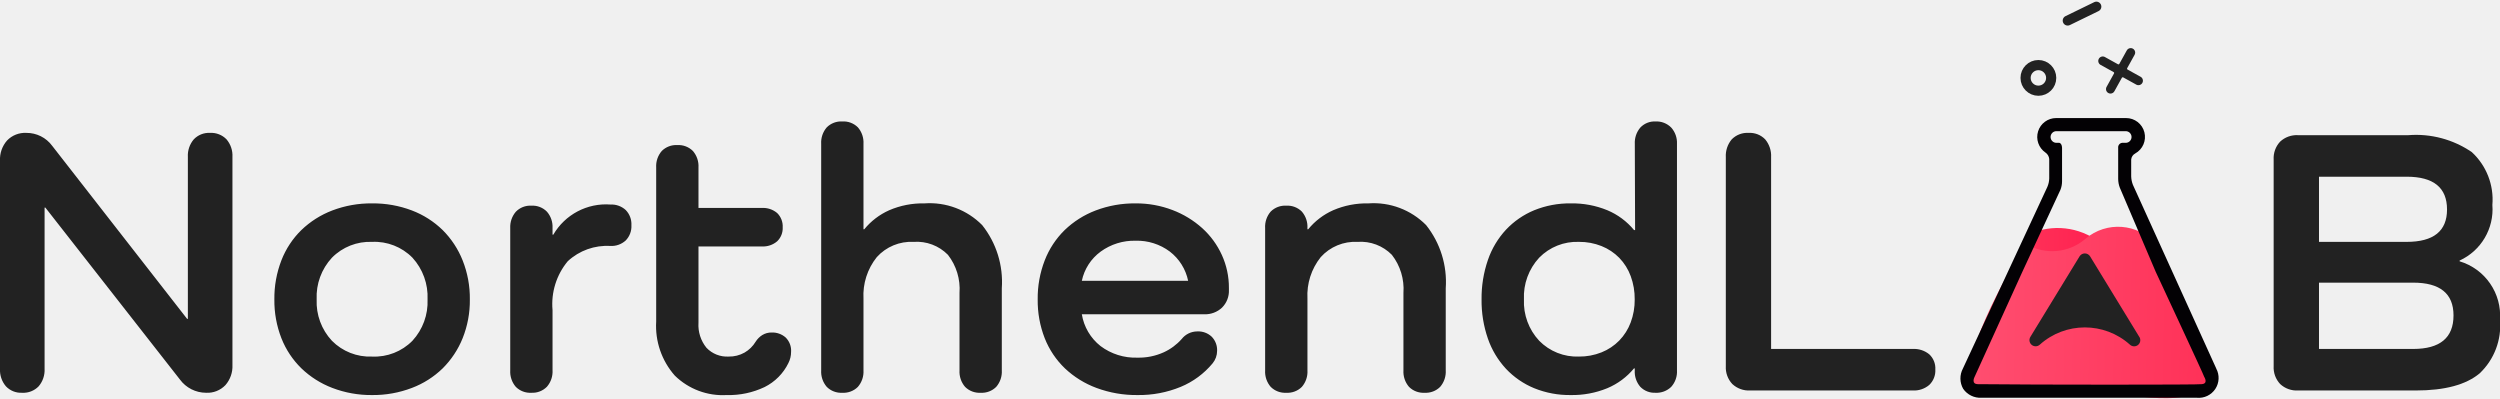
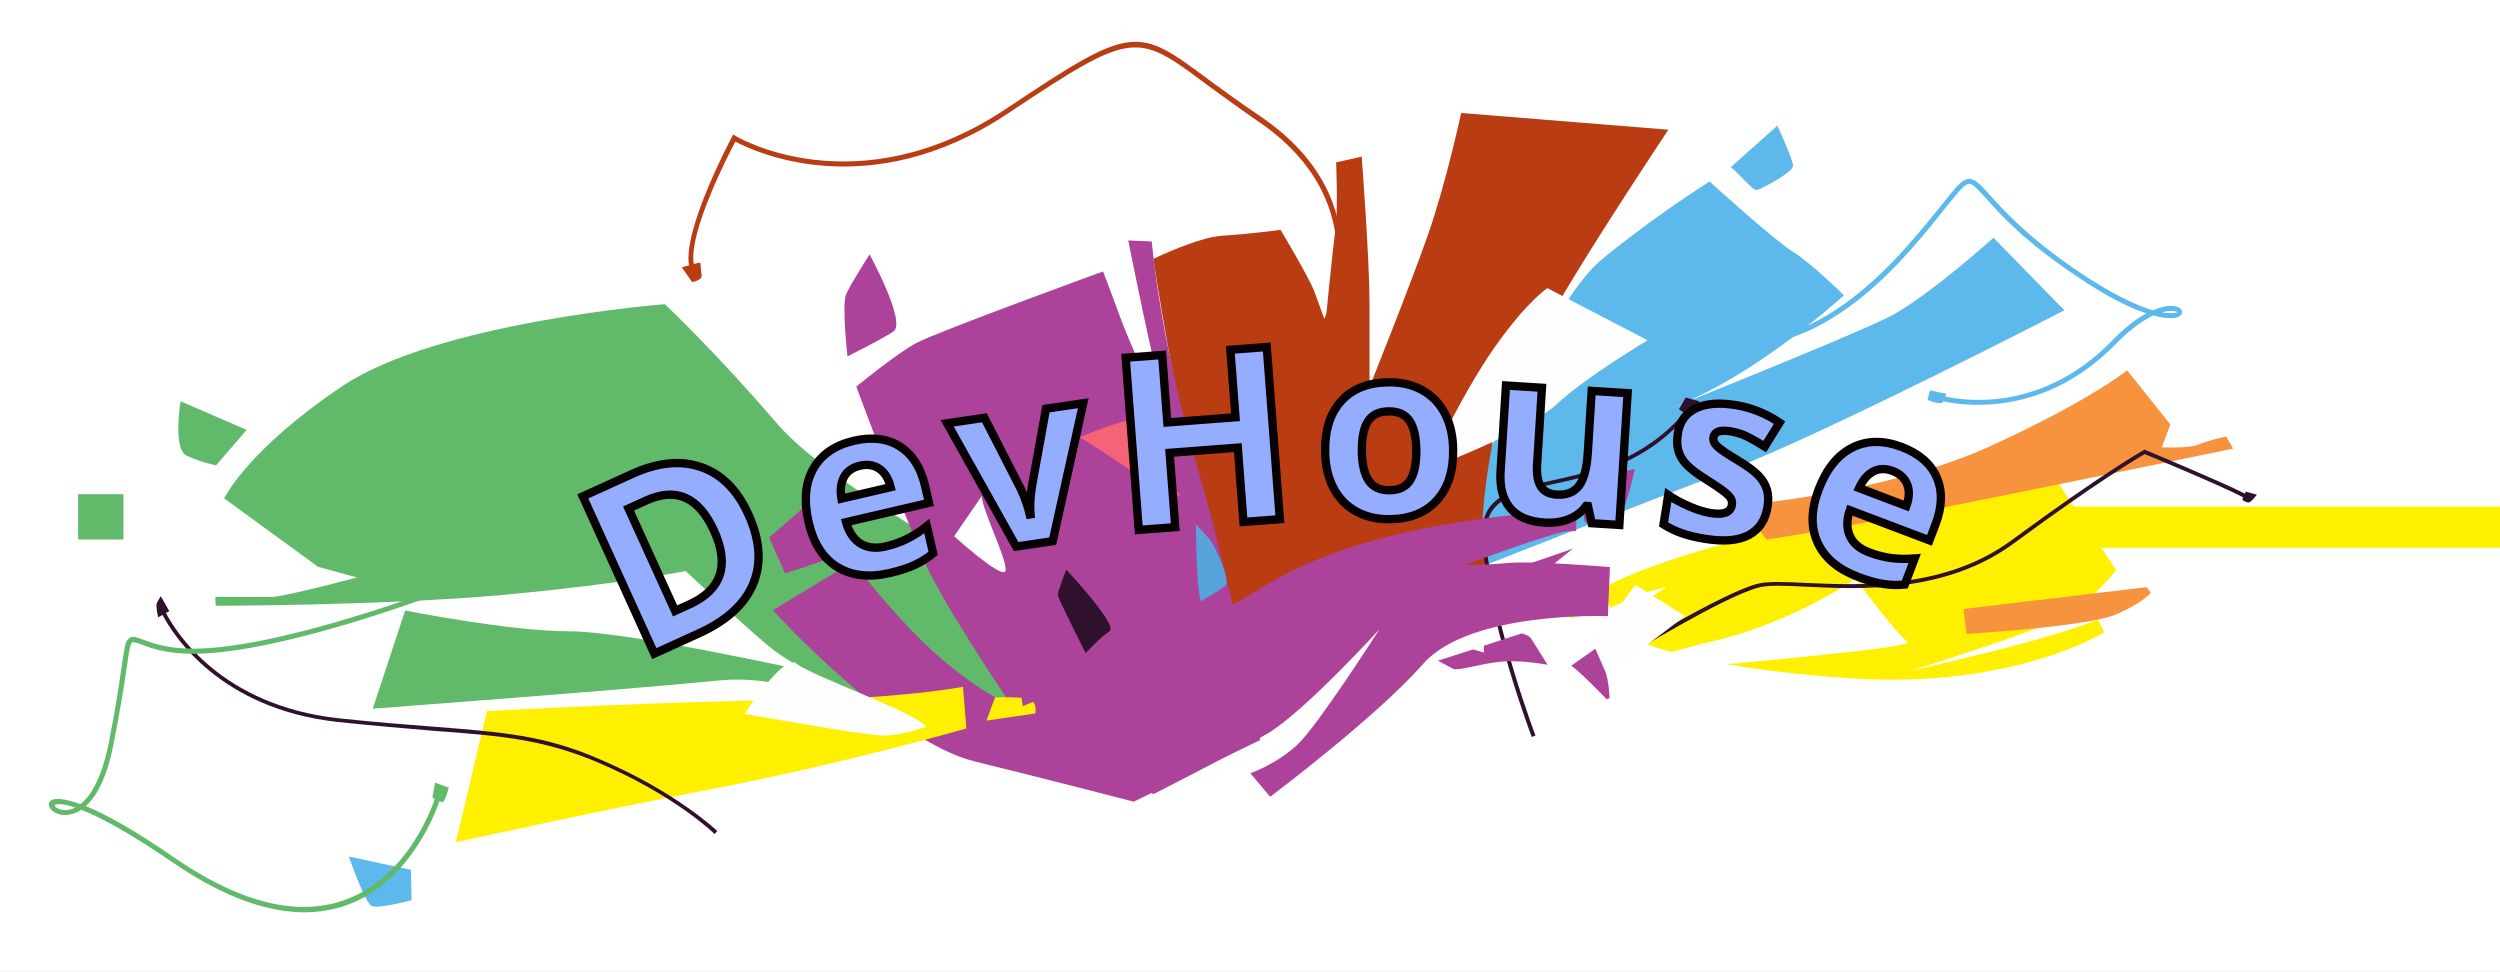
- <svg xmlns="http://www.w3.org/2000/svg" width="196.82" height="31.353" viewBox="0 0 196.82 31.353">
+ <svg xmlns="http://www.w3.org/2000/svg" id="master-artboard" viewBox="0 0 899.096 349.322" width="899.096px" height="349.322px" version="1.1" style="shape-rendering:geometricPrecision; text-rendering:geometricPrecision; image-rendering:optimizeQuality; fill-rule:evenodd; clip-rule:evenodd">
  <defs>
-     <linearGradient id="linear-gradient" y1="0.324" x2="1" y2="0.336" gradientUnits="objectBoundingBox">
-       <stop offset="0" stop-color="#ff3158" />
-       <stop offset="1" stop-color="#ff1249" />
-     </linearGradient>
-     <linearGradient id="linear-gradient-2" y1="0.29" x2="1" y2="0.303" gradientUnits="objectBoundingBox">
-       <stop offset="0" stop-color="#ff4e70" />
-       <stop offset="1" stop-color="#ff3158" />
-     </linearGradient>
+     <path id="text-path-0" d="M 222.562 381.615 A 100 24 0 0 1 695.125 381.615 A 100 24 0 0 1 222.562 381.615 Z" style="fill: none; stroke: red; stroke-width: 2;" />
  </defs>
-   <g id="Group_1709" data-name="Group 1709" transform="translate(278.14 3063.742)">
-     <path id="add" d="M3.6,1.622H2.4a.071.071,0,0,1-.071-.071V.353a.353.353,0,1,0-.705,0v1.2a.071.071,0,0,1-.071.071H.353a.353.353,0,0,0,0,.705h1.2a.071.071,0,0,1,.071.071V3.6a.353.353,0,1,0,.705,0V2.4A.071.071,0,0,1,2.4,2.327H3.6a.353.353,0,0,0,0-.705Zm0,0" transform="matrix(0.875, 0.485, -0.485, 0.875, -111.961, -3060.853)" fill="#222" />
-     <path id="minus" d="M2.9,0H.386a.391.391,0,0,0,0,.782H2.9A.391.391,0,0,0,2.9,0Z" transform="matrix(0.899, -0.438, 0.438, 0.899, -115.874, -3062.302)" fill="#222" />
-     <g id="Ellipse_359" data-name="Ellipse 359" transform="translate(-119.07 -3059.017)" fill="none" stroke="#222" stroke-width="0.8">
-       <circle cx="1.408" cy="1.408" r="1.408" stroke="none" />
-       <circle cx="1.408" cy="1.408" r="1.008" fill="none" />
-     </g>
-     <path id="Path_29943" data-name="Path 29943" d="M16.5-10.17a4.479,4.479,0,0,1,3.18,4.62,5.184,5.184,0,0,1-1.6,4.2Q16.47,0,13.05,0H3.78A1.906,1.906,0,0,1,2.37-.51a1.906,1.906,0,0,1-.51-1.41V-18.18a1.908,1.908,0,0,1,.509-1.41,1.9,1.9,0,0,1,1.408-.51h8.685a7.768,7.768,0,0,1,5,1.335A5.08,5.08,0,0,1,19.08-14.61a4.437,4.437,0,0,1-2.58,4.38ZM12.33-11.7q3.18,0,3.18-2.55,0-2.58-3.18-2.58H5.43v5.13Zm.51,8.43q3.18,0,3.18-2.64,0-2.58-3.18-2.58H5.43v5.22Z" transform="translate(-101 -3033)" fill="#222" />
-     <path id="Path_29942" data-name="Path 29942" d="M18.39-20.28a1.677,1.677,0,0,1,1.305.51,1.97,1.97,0,0,1,.465,1.38V-2.01a2.249,2.249,0,0,1-.555,1.59,1.962,1.962,0,0,1-1.515.6A2.558,2.558,0,0,1,16.02-.87L5.43-14.4H5.37V-1.71A1.97,1.97,0,0,1,4.905-.33,1.677,1.677,0,0,1,3.6.18,1.639,1.639,0,0,1,2.325-.33,1.97,1.97,0,0,1,1.86-1.71V-18.09a2.249,2.249,0,0,1,.555-1.59,1.962,1.962,0,0,1,1.515-.6,2.5,2.5,0,0,1,2.04,1.02L16.59-5.64h.06V-18.39a1.97,1.97,0,0,1,.465-1.38A1.639,1.639,0,0,1,18.39-20.28ZM23.46-7.17a8.263,8.263,0,0,1,.554-3.075,6.757,6.757,0,0,1,1.572-2.385,7.217,7.217,0,0,1,2.44-1.545,8.537,8.537,0,0,1,3.129-.555,8.537,8.537,0,0,1,3.129.555,7.055,7.055,0,0,1,2.425,1.545,7.039,7.039,0,0,1,1.572,2.385A8.07,8.07,0,0,1,38.85-7.17a7.957,7.957,0,0,1-.569,3.06,7.073,7.073,0,0,1-1.572,2.37A7.055,7.055,0,0,1,34.284-.2,8.537,8.537,0,0,1,31.155.36,8.537,8.537,0,0,1,28.026-.2a7.217,7.217,0,0,1-2.44-1.545,6.786,6.786,0,0,1-1.572-2.37A8.147,8.147,0,0,1,23.46-7.17Zm3.33,0a4.485,4.485,0,0,0,1.2,3.255A4.2,4.2,0,0,0,31.155-2.67a4.186,4.186,0,0,0,3.176-1.245A4.518,4.518,0,0,0,35.52-7.17a4.559,4.559,0,0,0-1.189-3.285A4.186,4.186,0,0,0,31.155-11.7a4.2,4.2,0,0,0-3.161,1.245A4.525,4.525,0,0,0,26.79-7.17Zm23.13-7.47a1.662,1.662,0,0,1,1.2.431,1.588,1.588,0,0,1,.45,1.2,1.588,1.588,0,0,1-.45,1.2,1.662,1.662,0,0,1-1.2.431,4.536,4.536,0,0,0-3.36,1.2,5.282,5.282,0,0,0-1.2,3.85v4.722a1.834,1.834,0,0,1-.439,1.309A1.6,1.6,0,0,1,43.695.18a1.6,1.6,0,0,1-1.226-.465A1.827,1.827,0,0,1,42.03-1.59V-12.78a1.838,1.838,0,0,1,.439-1.29,1.578,1.578,0,0,1,1.226-.48,1.586,1.586,0,0,1,1.226.475A1.809,1.809,0,0,1,45.36-12.8v.535h.06A4.8,4.8,0,0,1,49.92-14.64ZM64.14-3.03a1.923,1.923,0,0,1-.21.87A4.136,4.136,0,0,1,62.055-.27,6.544,6.544,0,0,1,59.07.36a5.39,5.39,0,0,1-4.082-1.53A5.9,5.9,0,0,1,53.52-5.43V-17.55a1.827,1.827,0,0,1,.439-1.305,1.6,1.6,0,0,1,1.226-.465,1.6,1.6,0,0,1,1.226.465,1.827,1.827,0,0,1,.439,1.305v3.18h4.98a1.715,1.715,0,0,1,1.215.4,1.462,1.462,0,0,1,.435,1.125,1.424,1.424,0,0,1-.435,1.1,1.715,1.715,0,0,1-1.215.405H56.85v6a2.836,2.836,0,0,0,.63,1.98,2.238,2.238,0,0,0,1.74.69,2.455,2.455,0,0,0,1.26-.315,2.457,2.457,0,0,0,.87-.855,1.645,1.645,0,0,1,.525-.525,1.368,1.368,0,0,1,.735-.2,1.579,1.579,0,0,1,1.1.39A1.452,1.452,0,0,1,64.14-3.03Zm10.5-11.7a5.814,5.814,0,0,1,4.545,1.71A7.193,7.193,0,0,1,80.73-8.04v6.45a1.827,1.827,0,0,1-.439,1.305A1.6,1.6,0,0,1,79.065.18a1.6,1.6,0,0,1-1.226-.465A1.827,1.827,0,0,1,77.4-1.59V-7.68a4.37,4.37,0,0,0-.911-3,3.439,3.439,0,0,0-2.7-1.02,3.643,3.643,0,0,0-2.9,1.2A4.807,4.807,0,0,0,69.84-7.23v5.64A1.827,1.827,0,0,1,69.4-.285,1.6,1.6,0,0,1,68.175.18a1.6,1.6,0,0,1-1.226-.465A1.827,1.827,0,0,1,66.51-1.59V-19.41a1.827,1.827,0,0,1,.439-1.305,1.6,1.6,0,0,1,1.226-.465,1.6,1.6,0,0,1,1.226.465,1.827,1.827,0,0,1,.439,1.305v6.72h.06a5.344,5.344,0,0,1,1.965-1.5A6.637,6.637,0,0,1,74.64-14.73Zm16.62,2.94a4.485,4.485,0,0,0-2.745.855,3.824,3.824,0,0,0-1.485,2.3H95.4a3.9,3.9,0,0,0-1.44-2.3A4.293,4.293,0,0,0,91.26-11.79Zm6.06,9.66A6.476,6.476,0,0,1,94.815-.285a8.613,8.613,0,0,1-3.4.645A8.984,8.984,0,0,1,88.185-.2,7.335,7.335,0,0,1,85.7-1.74a6.689,6.689,0,0,1-1.59-2.37,8.132,8.132,0,0,1-.555-3.06,8.248,8.248,0,0,1,.555-3.075A6.758,6.758,0,0,1,85.68-12.63a7.231,7.231,0,0,1,2.445-1.545,8.569,8.569,0,0,1,3.135-.555,7.959,7.959,0,0,1,2.91.525,7.455,7.455,0,0,1,2.34,1.425,6.454,6.454,0,0,1,1.545,2.115A6.172,6.172,0,0,1,98.61-8.07v.15a1.857,1.857,0,0,1-.54,1.395A1.937,1.937,0,0,1,96.66-6H87.03A4,4,0,0,0,88.5-3.5a4.58,4.58,0,0,0,2.91.915A4.743,4.743,0,0,0,93.465-3,4.231,4.231,0,0,0,94.89-4.05a1.561,1.561,0,0,1,1.23-.6,1.54,1.54,0,0,1,1.14.42,1.5,1.5,0,0,1,.42,1.11A1.549,1.549,0,0,1,97.32-2.13Zm12.27-12.6a5.814,5.814,0,0,1,4.545,1.71,7.193,7.193,0,0,1,1.545,4.98v6.45a1.827,1.827,0,0,1-.439,1.305,1.6,1.6,0,0,1-1.226.465,1.6,1.6,0,0,1-1.226-.465,1.827,1.827,0,0,1-.439-1.305V-7.68a4.37,4.37,0,0,0-.911-3,3.439,3.439,0,0,0-2.7-1.02,3.643,3.643,0,0,0-2.9,1.2,4.807,4.807,0,0,0-1.046,3.27v5.64a1.827,1.827,0,0,1-.439,1.305,1.6,1.6,0,0,1-1.226.465A1.6,1.6,0,0,1,101.9-.285a1.827,1.827,0,0,1-.439-1.305V-12.78a1.827,1.827,0,0,1,.439-1.305,1.6,1.6,0,0,1,1.226-.465,1.6,1.6,0,0,1,1.226.465,1.827,1.827,0,0,1,.439,1.305v.09h.06a5.344,5.344,0,0,1,1.965-1.5A6.637,6.637,0,0,1,109.59-14.73Zm22.6-6.45a1.627,1.627,0,0,1,1.241.48,1.8,1.8,0,0,1,.454,1.29V-1.59a1.79,1.79,0,0,1-.454,1.305,1.655,1.655,0,0,1-1.241.465A1.565,1.565,0,0,1,131-.285a1.826,1.826,0,0,1-.439-1.305v-.15h-.06a5.461,5.461,0,0,1-2.1,1.56,7.251,7.251,0,0,1-2.88.54,7.391,7.391,0,0,1-2.88-.54,6.4,6.4,0,0,1-2.22-1.53A6.733,6.733,0,0,1,119-4.08a9.105,9.105,0,0,1-.5-3.09,9.235,9.235,0,0,1,.5-3.105,6.71,6.71,0,0,1,1.425-2.385,6.4,6.4,0,0,1,2.22-1.53,7.391,7.391,0,0,1,2.88-.54,7.251,7.251,0,0,1,2.88.54,5.461,5.461,0,0,1,2.1,1.56h.083l-.023-6.78A1.838,1.838,0,0,1,131-20.7,1.54,1.54,0,0,1,132.195-21.18Zm-6.03,18.51A4.678,4.678,0,0,0,127.941-3a4.078,4.078,0,0,0,1.4-.93,4.119,4.119,0,0,0,.9-1.425,5.033,5.033,0,0,0,.316-1.815A5.155,5.155,0,0,0,130.244-9a4.092,4.092,0,0,0-.9-1.44,4.078,4.078,0,0,0-1.4-.93,4.678,4.678,0,0,0-1.776-.33,4.161,4.161,0,0,0-3.131,1.245,4.525,4.525,0,0,0-1.2,3.285,4.485,4.485,0,0,0,1.2,3.255A4.161,4.161,0,0,0,126.165-2.67Zm26.295-.6a1.89,1.89,0,0,1,1.29.42,1.509,1.509,0,0,1,.48,1.2,1.556,1.556,0,0,1-.48,1.215A1.848,1.848,0,0,1,152.46,0H139.65a1.906,1.906,0,0,1-1.41-.51,1.906,1.906,0,0,1-.51-1.41V-18.36a2.015,2.015,0,0,1,.465-1.41,1.715,1.715,0,0,1,1.335-.51,1.677,1.677,0,0,1,1.3.51,2.015,2.015,0,0,1,.465,1.41V-3.27Z" transform="translate(-280 -3033)" fill="#222" />
-     <path id="Path_28989" data-name="Path 28989" d="M2027.966,2407.858a5.4,5.4,0,0,1,5.563.62c3.925,1.087,4.705.56,4.705.56s1.923,10.548-5.248,11.13S2027.966,2407.858,2027.966,2407.858Z" transform="translate(-2146.378 -5453.15)" fill="url(#linear-gradient)" />
-     <path id="Path_28990" data-name="Path 28990" d="M2037.5,2407.811a3.954,3.954,0,0,0-5.536-.409,4.021,4.021,0,0,1-4.7.409s-4.756,7.383-4.332,10.574c.9,2.325,6.238.685,9.273.927,3.305.264,8.276,1.75,9.547-.927C2041.5,2415.248,2037.555,2407.878,2037.5,2407.811Z" transform="translate(-2145.912 -5452.35)" fill="url(#linear-gradient-2)" />
-     <path id="Path_28991" data-name="Path 28991" d="M22.312,19.713,15.752,5.255a2,2,0,0,1-.135-.661V3.262a.6.6,0,0,1,.318-.475A1.486,1.486,0,0,0,15.211,0h-5.5a1.488,1.488,0,0,0-.846,2.714.691.691,0,0,1,.3.505V4.758a1.838,1.838,0,0,1-.145.656L2.369,19.72a1.645,1.645,0,0,0,.024,1.6,1.646,1.646,0,0,0,1.439.7h16.96a1.564,1.564,0,0,0,1.52-2.3Zm-.948.656s.364.554-.217.581c0,.053-13.11.052-17.587,0-.554,0-.29-.534-.29-.534,0-.016,3.7-8.143,3.78-8.315l3-6.459a1.825,1.825,0,0,0,.124-.656V2.342c0-.217-.105-.393-.234-.393H9.708a.459.459,0,0,1,0-.917h5.5a.459.459,0,0,1,0,.917H14.9a.358.358,0,0,0-.307.393V4.806a2,2,0,0,0,.124.661l2.828,6.63C17.623,12.271,21.411,20.385,21.364,20.369Z" transform="translate(-125.973 -3054.447)" fill="#030104" />
-     <g id="Group_1040" data-name="Group 1040" transform="translate(-118.367 -3043.792)">
-       <path id="Path_28966" data-name="Path 28966" d="M120.962,6.575,117.087.233a.486.486,0,0,0-.829,0l-3.875,6.342a.486.486,0,0,0,.742.612,5.311,5.311,0,0,1,7.1,0,.485.485,0,0,0,.742-.611Z" transform="translate(-112.311)" fill="#222" />
-     </g>
-   </g>
+   <rect id="ee-background" x="0" y="0" width="899.096" height="349.322" style="fill: white; fill-opacity: 1; pointer-events: none;" />
+   <path d="M 11853 1720 L 11853 1841 L 7251 1841 L 7251 1720 Z" class="fil1" style="fill: rgb(255, 240, 0);" transform="matrix(0.1225548, 0, 0, 0.1225548, -263.9962, -28.6058)" />
+   <path class="fil9" d="M6470 1687c0,0 224,-559 383,-691 159,-131 318,-230 318,-230 0,0 186,170 247,208 60,39 147,126 147,126 0,0 -242,222 -474,317 -232,94 496,-196 611,-256 115,-61 302,-230 302,-230l208 213c0,0 -690,356 -975,466 -285,109 -725,282 -725,282l-42 -205z" style="fill: rgb(93, 185, 236);" transform="matrix(0.1225548, 0, 0, 0.1225548, -263.9962, -28.6058)" />
+   <path class="fil5" d="M5293 2042c0,0 -680,-355 -859,-566 -180,-210 -329,-350 -329,-350 0,0 -666,52 -947,241 -280,188 -346,329 -346,329l276 201 114 31c0,0 -214,57 -250,57 -35,0 -166,0 -166,0l1 26c0,0 490,0 845,-32 355,-33 534,-70 534,-70 0,0 212,199 265,237 54,38 95,58 95,58 0,0 -528,-118 -702,-118 -175,0 -481,-61 -481,-61l-95 288c0,0 761,-57 1019,-83 259,-26 593,169 593,169 0,0 252,36 304,18 52,-19 129,-375 129,-375z" style="fill: rgb(97, 185, 106);" transform="matrix(0.1225548, 0, 0, 0.1225548, -263.9962, -28.6058)" />
+   <path class="fil10" d="M5750 2111c0,0 -130,-651 -164,-836 -34,-186 -47,-282 -47,-282 0,0 129,-63 202,-68 73,-4 171,-17 171,-17 0,0 83,138 100,183 16,45 32,88 32,88 0,0 21,-218 29,-272 8,-53 2,-197 2,-197l75 -17c0,0 23,300 23,431 0,130 0,245 0,245 0,0 118,-294 171,-445 53,-151 98,-359 98,-359l608 49c0,0 -220,330 -326,514 -106,184 -159,261 -159,261 0,0 -103,411 -40,502 62,91 -256,188 -256,188l-519 32z" style="fill: rgb(186, 60, 18);" transform="matrix(0.1225548, 0, 0, 0.1225548, -263.9962, -28.6058)" />
+   <path class="fil8" d="M5852 2405c0,0 -73,-420 -185,-803 -111,-383 -133,-660 -133,-660l-69 -3c0,0 76,385 110,492 34,108 34,113 34,113 0,0 -134,-289 -161,-362 -27,-74 -57,-152 -57,-152 0,0 -484,176 -548,210 -64,35 -176,128 -176,128 0,0 142,382 200,514 59,132 255,421 255,421 0,0 -73,-24 -206,-137 -132,-113 -259,-284 -259,-284l-235 142c0,0 348,384 593,444 244,60 466,118 466,118l371 -181z" style="fill: rgb(173, 66, 155);" transform="matrix(0.1225548, 0, 0, 0.1225548, -263.9962, -28.6058)" />
+   <path class="fil8" d="M6460 1951c0,0 159,-57 233,-81 73,-25 77,-27 77,-27 0,0 -89,74 -173,133 -84,59 -106,51 -106,51l-31 -76z" style="fill: rgb(173, 66, 155);" transform="matrix(0.1225548, 0, 0, 0.1225548, -263.9962, -28.6058)" />
+   <path class="fil20" d="M6649 2396c0,-1 -118,-306 -145,-567 -14,-138 78,-158 206,-186 117,-26 266,-58 386,-198 -9,-6 -15,-11 -15,-11l20 -34 40 11c0,0 -7,55 -16,52 -4,-1 -12,-6 -20,-11 -123,143 -273,176 -393,202 -122,27 -210,47 -197,174 28,259 145,563 145,564l-11 4z" style="fill: rgb(47, 17, 45); fill-rule: nonzero;" transform="matrix(0.1225548, 0, 0, 0.1225548, -263.9962, -28.6058)" />
+   <path class="fil1" d="M6846 1967c0,0 132,-95 633,-201 500,-107 629,-245 629,-245l256 385c0,0 -80,109 -199,158 -118,48 -404,138 -404,138 0,0 270,-61 398,-100 128,-38 151,-51 151,-51l19 38c0,0 -266,167 -745,135 -478,-32 -635,-116 -635,-116l-41 -55c54,-46 137,-97 137,-97 0,0 -31,5 -86,26 -26,9 -54,23 -77,35l-36 -50zm-40 10c0,0 17,41 21,46 4,5 -30,18 -57,23 -27,5 -62,-73 -62,-73l98 4z" style="fill: rgb(255, 240, 0);" transform="matrix(0.1225548, 0, 0, 0.1225548, -263.9962, -28.6058)" />
+   <path class="fil4" d="M5678 1998c0,0 49,-29 70,-44 21,-15 -28,-116 -42,-135 -15,-19 -42,-46 -42,-46 0,0 -1,174 14,225z" style="fill: rgb(87, 164, 220);" transform="matrix(0.1225548, 0, 0, 0.1225548, -263.9962, -28.6058)" />
+   <path class="fil8" d="M4458 1916c0,0 133,-42 171,-60 38,-18 -103,-145 -103,-145l-115 100 47 105z" style="fill: rgb(173, 66, 155);" transform="matrix(0.1225548, 0, 0, 0.1225548, -263.9962, -28.6058)" />
+   <path class="fil17" d="M5620 1690c-28,-26 -108,-205 -121,-224 -12,-18 -176,50 -176,50 0,0 152,98 172,113 21,14 125,61 125,61z" style="fill: rgb(245, 99, 118);" transform="matrix(0.1225548, 0, 0, 0.1225548, -263.9962, -28.6058)" />
+   <path class="fil1" d="M4980 2249c0,0 -190,36 -515,39 -325,2 -882,32 -882,32l-91 385c0,0 396,-88 770,-160 374,-72 728,-174 728,-174l-10 -122z" style="fill: rgb(255, 240, 0);" transform="matrix(0.1225548, 0, 0, 0.1225548, -263.9962, -28.6058)" />
+   <path class="fil1" d="M5049 2348l25 -68c0,0 74,-3 100,5 26,9 18,42 18,42l-143 21z" style="fill: rgb(255, 240, 0);" transform="matrix(0.1225548, 0, 0, 0.1225548, -263.9962, -28.6058)" />
+   <path class="fil11" d="M7264 1716c0,0 431,-36 730,-173 299,-137 402,-223 402,-223l127 159 -25 67c0,0 81,4 108,-8 27,-12 81,-24 81,-24l20 36c0,0 -632,130 -921,187 -289,56 -448,80 -448,80l-74 -101z" style="fill: rgb(247, 147, 62);" transform="matrix(0.1225548, 0, 0, 0.1225548, -263.9962, -28.6058)" />
+   <path class="fil13" d="M6348 1598c0,0 94,-205 191,-344 98,-139 156,-175 156,-175l294 153c0,0 -183,109 -266,187 -84,77 -328,171 -328,171l-47 8z" style="fill: rgb(254, 254, 254);" transform="matrix(0.1225548, 0, 0, 0.1225548, -263.9962, -28.6058)" />
+   <path class="fil13" d="M4872 2366c-24,-39 -343,-152 -380,-185 -36,-33 -153,147 -153,147 0,0 360,66 414,64 53,-2 119,-26 119,-26z" style="fill: rgb(254, 254, 254);" transform="matrix(0.1225548, 0, 0, 0.1225548, -263.9962, -28.6058)" />
+   <path class="fil12" d="M5340 2150c0,0 43,-47 70,-64 27,-17 -127,-181 -127,-181 0,0 -25,64 -25,74 0,9 82,171 82,171z" style="fill: rgb(47, 17, 45);" transform="matrix(0.1225548, 0, 0, 0.1225548, -263.9962, -28.6058)" />
+   <path class="fil8" d="M4148 2829c-174,8 -630,44 -918,224 -361,226 -717,281 -717,281l10 70c0,0 206,-83 333,-144 128,-62 223,-79 223,-79 0,0 -261,87 -339,161 -78,73 -98,-40 -29,120 68,159 196,200 196,200 0,0 227,-115 335,-178 108,-64 328,-306 328,-306 0,0 -178,279 -240,338 -61,58 -139,85 -139,85l58 69c0,0 311,-233 449,-390 137,-156 542,-140 542,-140l6 -144c0,0 -223,-19 -299,-12 -76,7 -124,5 -124,5 0,0 262,-98 301,-98 7,0 15,0 23,-1l1 -61z" style="fill: rgb(173, 66, 155);" transform="matrix(0.1225548, 0, 0, 0.1225548, 58.61975, -163.2312)" />
+   <path class="fil8" d="M4295 3010c0,0 2,103 5,117 3,13 62,30 89,14 26,-16 59,-166 59,-166l-153 35z" style="fill: rgb(173, 66, 155);" transform="matrix(0.1225548, 0, 0, 0.1225548, 42.85281, -195.978)" />
+   <path class="fil0" d="M6918 2213c0,0 18,-41 259,-97 240,-56 422,-184 422,-184 0,0 121,163 152,184 32,21 -612,71 -833,97z" style="fill: white;" transform="matrix(0.1225548, 0, 0, 0.1225548, -263.9962, -28.6058)" />
+   <path class="fil20" d="M6915 2153c1,0 295,-182 399,-207 29,-7 78,-5 139,-2 160,7 409,19 605,-126 273,-201 386,-263 387,-264l2 -1 3 1c0,0 223,93 292,128 1,-3 2,-6 2,-6l33 9c0,0 -18,25 -26,23 -9,-2 -20,-8 -16,-11 1,-1 1,-2 2,-4 -63,-33 -264,-117 -289,-127 -18,10 -133,77 -383,261 -200,148 -451,136 -613,128 -60,-3 -107,-5 -135,2 -102,25 -395,206 -396,206l-6 -10z" style="fill: rgb(47, 17, 45); fill-rule: nonzero;" transform="matrix(0.1225548, 0, 0, 0.1225548, -263.9962, -28.6058)" />
+   <path class="fil20" d="M4251 2681c0,-1 -118,-115 -342,-210 -161,-68 -280,-78 -482,-93 -79,-7 -170,-14 -282,-26 -346,-38 -483,-255 -514,-314l-13 7c0,0 -7,-33 -4,-41 3,-8 12,-21 12,-21l25 44 -10 5c29,56 163,271 505,309 111,12 203,19 282,25 203,16 323,25 485,95 226,96 346,211 346,211l-8 9z" style="fill: rgb(47, 17, 45); fill-rule: nonzero;" transform="matrix(0.1225548, 0, 0, 0.1225548, -263.9962, -28.6058)" />
+   <path class="fil0" d="M5035 1689c0,39 81,199 69,221 -13,21 -150,-103 -150,-103l81 -118z" style="fill: white;" transform="matrix(0.1225548, 0, 0, 0.1225548, -263.9962, -28.6058)" />
+   <path class="fil9" d="M3360 2786l2 89c0,0 -96,26 -117,17 -20,-8 -67,-145 -67,-145l182 39z" style="fill: rgb(93, 185, 236);" transform="matrix(0.1225548, 0, 0, 0.1225548, -263.9962, -28.6058)" />
+   <path class="fil8" d="M4641 1279c0,0 96,-47 135,-73 39,-26 -70,-226 -70,-226 0,0 -56,87 -69,117 -13,30 4,182 4,182z" style="fill: rgb(173, 66, 155);" transform="matrix(0.1225548, 0, 0, 0.1225548, -263.9962, -28.6058)" />
+   <path class="fil9" d="M7233 724c20,14 63,67 75,67 11,0 110,-53 108,-72 -1,-18 -46,-117 -46,-117l-137 122z" style="fill: rgb(93, 185, 236);" transform="matrix(0.1225548, 0, 0, 0.1225548, -263.9962, -28.6058)" />
+   <path class="fil5" d="M2878 1495c-32,37 -90,104 -90,104 0,0 -46,-9 -87,-29 -40,-20 -17,-159 -17,-159l194 84z" style="fill: rgb(97, 185, 106);" transform="matrix(0.1225548, 0, 0, 0.1225548, -263.9962, -28.6058)" />
+   <path class="fil11" d="M8490 2159l9 73c0,0 360,-21 441,-58 81,-36 100,-63 100,-63l-13 -16 -537 64z" style="fill: rgb(247, 147, 62);" transform="matrix(0.1225548, 0, 0, 0.1225548, -334.341, -45.58559)" />
+   <path class="fil24" d="M6037 1176c1,-1 171,-342 -193,-588 -60,-41 -109,-78 -151,-108 -204,-152 -213,-159 -579,85 -412,275 -751,111 -802,84 -22,41 -138,268 -122,359 9,-2 17,-4 18,-4 3,0 2,23 5,37 3,15 -28,20 -28,20l-30 -43c0,0 10,-3 21,-6 -18,-109 126,-376 126,-377l4 -7 6 4c1,1 354,213 794,-79 374,-250 384,-243 596,-85 41,30 90,66 151,107 374,254 198,606 198,607l-14 -6z" style="fill: rgb(186, 60, 18); fill-rule: nonzero;" transform="matrix(0.1225548, 0, 0, 0.1225548, -263.9962, -28.6058)" />
+   <path class="fil25" d="M7283 1227c0,0 196,37 470,-274 45,-52 78,-92 102,-122 42,-53 60,-76 82,-72 16,2 30,18 55,45 40,45 110,123 258,224 102,69 174,102 222,116 21,-9 39,-13 52,-13 22,0 34,9 34,18 0,9 -11,19 -36,18 -12,0 -28,-2 -49,-8 -29,14 -66,39 -109,83 -214,220 -453,181 -507,169 -1,1 -1,2 -2,3 -6,8 -42,-5 -44,-7 -1,-2 7,-28 7,-28l48 10c0,0 -1,4 -3,8 58,13 285,46 490,-165 38,-39 71,-64 100,-79 -50,-16 -119,-50 -211,-113 -150,-101 -221,-180 -261,-226 -23,-25 -36,-39 -46,-41 -14,-2 -30,19 -69,67 -24,30 -56,71 -102,123 -279,318 -483,279 -484,279l3 -15zm1216 -77c9,2 16,2 23,2 14,1 21,-1 21,-3 0,-1 -7,-3 -19,-3 -7,0 -15,1 -25,4z" style="fill: rgb(93, 185, 236); fill-rule: nonzero;" transform="matrix(0.1225548, 0, 0, 0.1225548, -263.9962, -28.6058)" />
+   <path class="fil26" d="M3462 1967c-1,1 -477,184 -739,185 -82,0 -128,-17 -155,-28 -15,-5 -24,-8 -27,-5 -5,7 -9,28 -15,73 -7,48 -18,121 -40,231 -19,96 -50,149 -80,176 57,23 141,69 261,152 536,368 729,-75 763,-173 -4,-2 -7,-4 -7,-4l8 -44 40 15c0,0 -11,43 -19,42 -2,0 -5,-1 -8,-3 -37,104 -236,556 -785,179 -126,-86 -211,-132 -266,-153 -6,4 -12,7 -18,9 -32,13 -59,3 -70,-9 -15,-17 -10,-37 33,-31 13,2 30,6 52,14 30,-23 61,-74 82,-173 22,-109 32,-182 39,-230 7,-48 10,-71 19,-81 10,-11 21,-7 43,1 26,10 71,27 150,27 259,-1 733,-183 734,-183l5 13zm-1093 639l6 -3c-16,-5 -29,-8 -38,-9 -19,-3 -25,2 -21,6 8,9 29,16 53,6z" style="fill: rgb(97, 185, 106); fill-rule: nonzero;" transform="matrix(0.1225548, 0, 0, 0.1225548, -263.9962, -28.6058)" />
+   <path d="M 1463 2030 H 1596 V 2163 H 1463 V 2030 Z" class="fil5" style="fill: rgb(97, 185, 106);" transform="matrix(0.1225548, 0, 0, 0.1225548, -151.2019, -71.05527)" />
+   <path class="fil13" d="M5317 3625c52,-231 47,-153 161,-320l146 92c0,0 -247,190 -307,228z" style="fill: rgb(254, 254, 254);" transform="matrix(0.1225548, 0, 0, 0.1225548, -83.28275, -194.7651)" />
+   <path class="fil8" d="M4899 3528c0,0 33,17 45,24 12,7 83,-16 140,-21 58,-6 137,9 137,9 0,0 -43,-69 -49,-78 -6,-9 -27,-14 -27,-14l-111 36 0 20 -32 -9 -103 33zm391 15l71 -50c0,0 17,39 29,66 11,27 13,79 13,79l-9 3c0,0 -82,-86 -104,-98z" style="fill: rgb(173, 66, 155);" transform="matrix(0.1225548, 0, 0, 0.1225548, -83.28275, -194.7651)" />
+   <path d="M 271.027 312.636 C 274.761 322.157 274.911 330.509 271.476 337.692 C 268.044 344.881 261.211 350.483 250.976 354.497 L 234.61 360.915 L 211.934 303.093 L 230.078 295.977 C 239.518 292.275 247.825 291.892 255 294.829 C 262.18 297.763 267.522 303.699 271.027 312.636 M 258.416 317.947 C 253.545 305.528 245.624 301.47 234.651 305.774 L 228.134 308.329 L 242.899 345.978 L 248.159 343.915 C 259.969 339.283 263.389 330.627 258.416 317.947 ZM 312.016 297.362 C 309.305 297.845 307.338 299.082 306.115 301.074 C 304.884 303.06 304.437 305.648 304.775 308.838 L 322.673 305.654 C 322.06 302.512 320.807 300.227 318.914 298.796 C 317.02 297.359 314.72 296.881 312.016 297.362 M 320.819 336.445 C 313.29 337.784 307.04 336.753 302.067 333.352 C 297.088 329.952 293.921 324.445 292.566 316.831 C 291.173 309.001 292.054 302.597 295.211 297.62 C 298.367 292.637 303.401 289.531 310.312 288.301 C 316.922 287.125 322.403 288.093 326.755 291.205 C 331.1 294.312 333.863 299.183 335.044 305.819 L 336.146 312.012 L 305.989 317.378 C 306.778 320.975 308.359 323.616 310.73 325.3 C 313.094 326.978 316.091 327.494 319.721 326.849 C 322.537 326.348 325.146 325.579 327.548 324.542 C 329.951 323.511 332.407 322.113 334.917 320.346 L 336.672 330.211 C 334.639 331.724 332.401 332.979 329.958 333.975 C 327.521 334.971 324.475 335.794 320.819 336.445 ZM 366.602 329.379 L 344.167 283.776 L 357.659 282.517 L 369.313 308.607 C 370.647 311.924 371.582 315.091 372.118 318.108 L 372.367 318.085 C 372.261 315.369 372.597 312.084 373.376 308.228 L 379.952 280.437 L 393.443 279.178 L 379.834 328.144 L 366.602 329.379 ZM 461.833 324.581 L 448.706 324.882 L 448.093 298.079 L 423.509 298.641 L 424.123 325.444 L 410.956 325.746 L 409.535 263.652 L 422.702 263.351 L 423.259 287.684 L 447.842 287.122 L 447.285 262.788 L 460.412 262.488 L 461.833 324.581 ZM 492.582 301.594 C 492.376 306.29 492.989 309.874 494.422 312.346 C 495.862 314.818 498.323 316.13 501.807 316.283 C 505.257 316.434 507.79 315.348 509.407 313.023 C 511.024 310.698 511.936 307.175 512.143 302.453 C 512.349 297.757 511.741 294.201 510.319 291.783 C 508.897 289.365 506.444 288.079 502.961 287.926 C 499.511 287.775 496.968 288.835 495.334 291.105 C 493.707 293.369 492.789 296.866 492.582 301.594 M 525.39 303.034 C 525.051 310.76 522.748 316.711 518.481 320.888 C 514.213 325.065 508.447 326.994 501.18 326.676 C 496.625 326.476 492.649 325.3 489.253 323.149 C 485.864 321.005 483.316 318.024 481.608 314.206 C 479.907 310.394 479.166 305.997 479.384 301.015 C 479.724 293.263 482.01 287.324 486.242 283.199 C 490.48 279.074 496.262 277.172 503.589 277.494 C 508.144 277.694 512.117 278.862 515.506 281 C 518.903 283.131 521.452 286.092 523.154 289.883 C 524.863 293.669 525.609 298.052 525.39 303.034 ZM 573.766 331.967 L 572.739 325.737 L 572.064 325.658 C 570.431 327.689 568.281 329.154 565.612 330.051 C 562.937 330.954 559.983 331.218 556.752 330.841 C 551.209 330.196 547.203 328.226 544.734 324.932 C 542.266 321.637 541.355 317.206 542.004 311.637 L 545.587 280.874 L 558.46 282.374 L 555.251 309.927 C 554.854 313.331 555.163 315.954 556.177 317.797 C 557.184 319.639 559.011 320.715 561.66 321.023 C 565.256 321.442 567.995 320.54 569.879 318.316 C 571.768 316.099 573.036 312.207 573.685 306.638 L 576.269 284.448 L 589.132 285.946 L 583.639 333.117 L 573.766 331.967 ZM 637.223 329.404 C 636.202 334.162 633.771 337.435 629.93 339.222 C 626.085 341.001 620.867 341.183 614.277 339.768 C 610.9 339.044 608.068 338.197 605.781 337.229 C 603.5 336.262 601.414 335.112 599.525 333.779 L 601.773 323.308 C 603.888 324.921 606.342 326.419 609.134 327.803 C 611.919 329.185 614.433 330.116 616.675 330.598 C 621.277 331.585 623.863 330.75 624.434 328.09 C 624.648 327.093 624.516 326.216 624.038 325.458 C 623.564 324.709 622.663 323.779 621.333 322.669 C 620.01 321.559 618.213 320.209 615.943 318.617 C 612.692 316.358 610.365 314.409 608.965 312.772 C 607.562 311.142 606.66 309.421 606.258 307.609 C 605.849 305.796 605.903 303.687 606.419 301.282 C 607.305 297.156 609.587 294.308 613.265 292.739 C 616.951 291.164 621.73 291.007 627.603 292.267 C 633.196 293.468 638.374 295.854 643.137 299.427 L 637.351 307.748 C 635.245 306.253 633.247 304.968 631.357 303.894 C 629.472 302.828 627.477 302.069 625.371 301.617 C 621.636 300.815 619.552 301.425 619.118 303.446 C 618.875 304.58 619.267 305.69 620.295 306.777 C 621.322 307.87 623.694 309.668 627.412 312.171 C 630.728 314.416 633.092 316.359 634.506 317.999 C 635.922 319.633 636.852 321.367 637.297 323.201 C 637.742 325.035 637.717 327.103 637.223 329.404 ZM 682.848 318.959 C 680.328 317.849 678.005 317.779 675.88 318.751 C 673.75 319.715 671.937 321.615 670.439 324.451 L 687.075 331.783 C 688.317 328.833 688.55 326.237 687.776 323.994 C 687.004 321.745 685.361 320.067 682.848 318.959 M 668.375 356.315 C 661.377 353.231 656.762 348.891 654.529 343.296 C 652.29 337.697 652.729 331.36 655.848 324.283 C 659.055 317.005 663.356 312.18 668.751 309.807 C 674.149 307.429 680.059 307.655 686.483 310.486 C 692.627 313.193 696.638 317.051 698.517 322.061 C 700.393 327.062 699.972 332.647 697.254 338.815 L 694.717 344.57 L 666.688 332.218 C 665.339 335.645 665.179 338.718 666.21 341.438 C 667.237 344.149 669.437 346.248 672.811 347.735 C 675.428 348.888 678.023 349.704 680.595 350.182 C 683.165 350.666 685.984 350.874 689.052 350.805 L 685.011 359.974 C 682.48 360.097 679.922 359.892 677.338 359.358 C 674.76 358.826 671.773 357.812 668.375 356.315 Z" transform="matrix(0.9985948, -0.05304515, 0.05304515, 0.9985948, -18.11455, -112.9011)" style="fill: rgb(148, 173, 255); white-space: pre; color: rgb(51, 51, 51); stroke: rgb(7, 0, 1); stroke-width: 3;" />
</svg>
